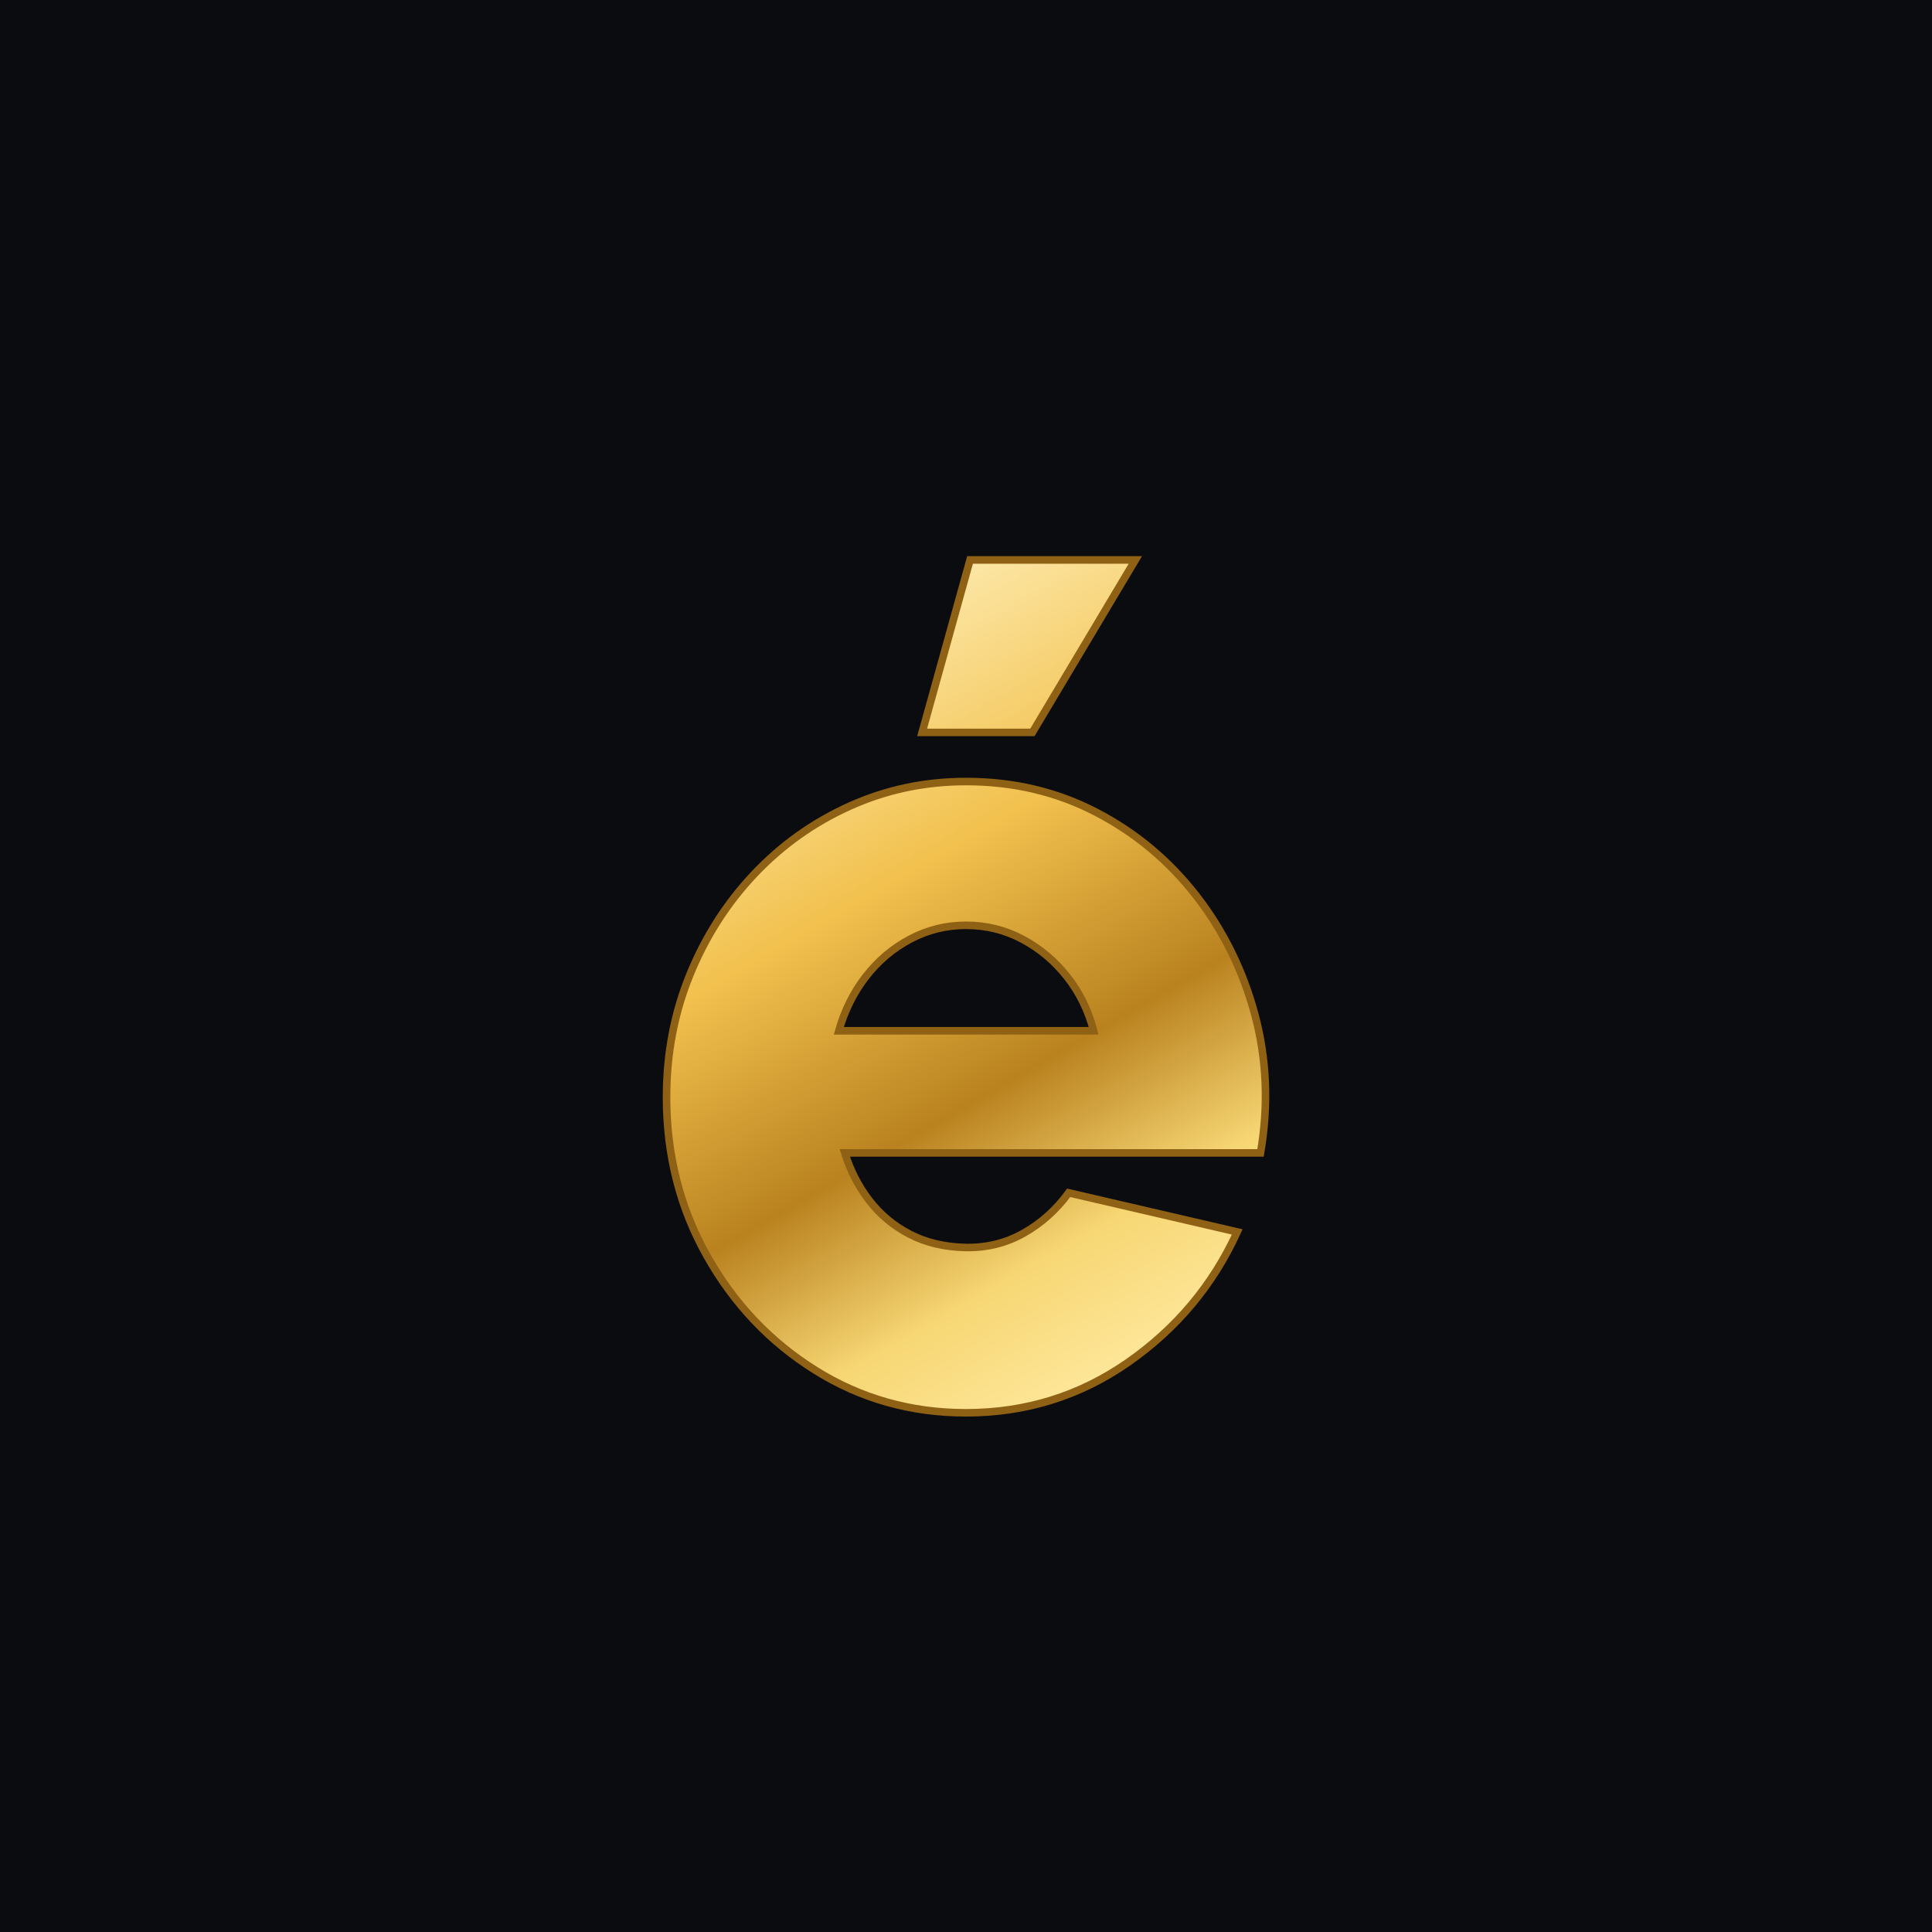
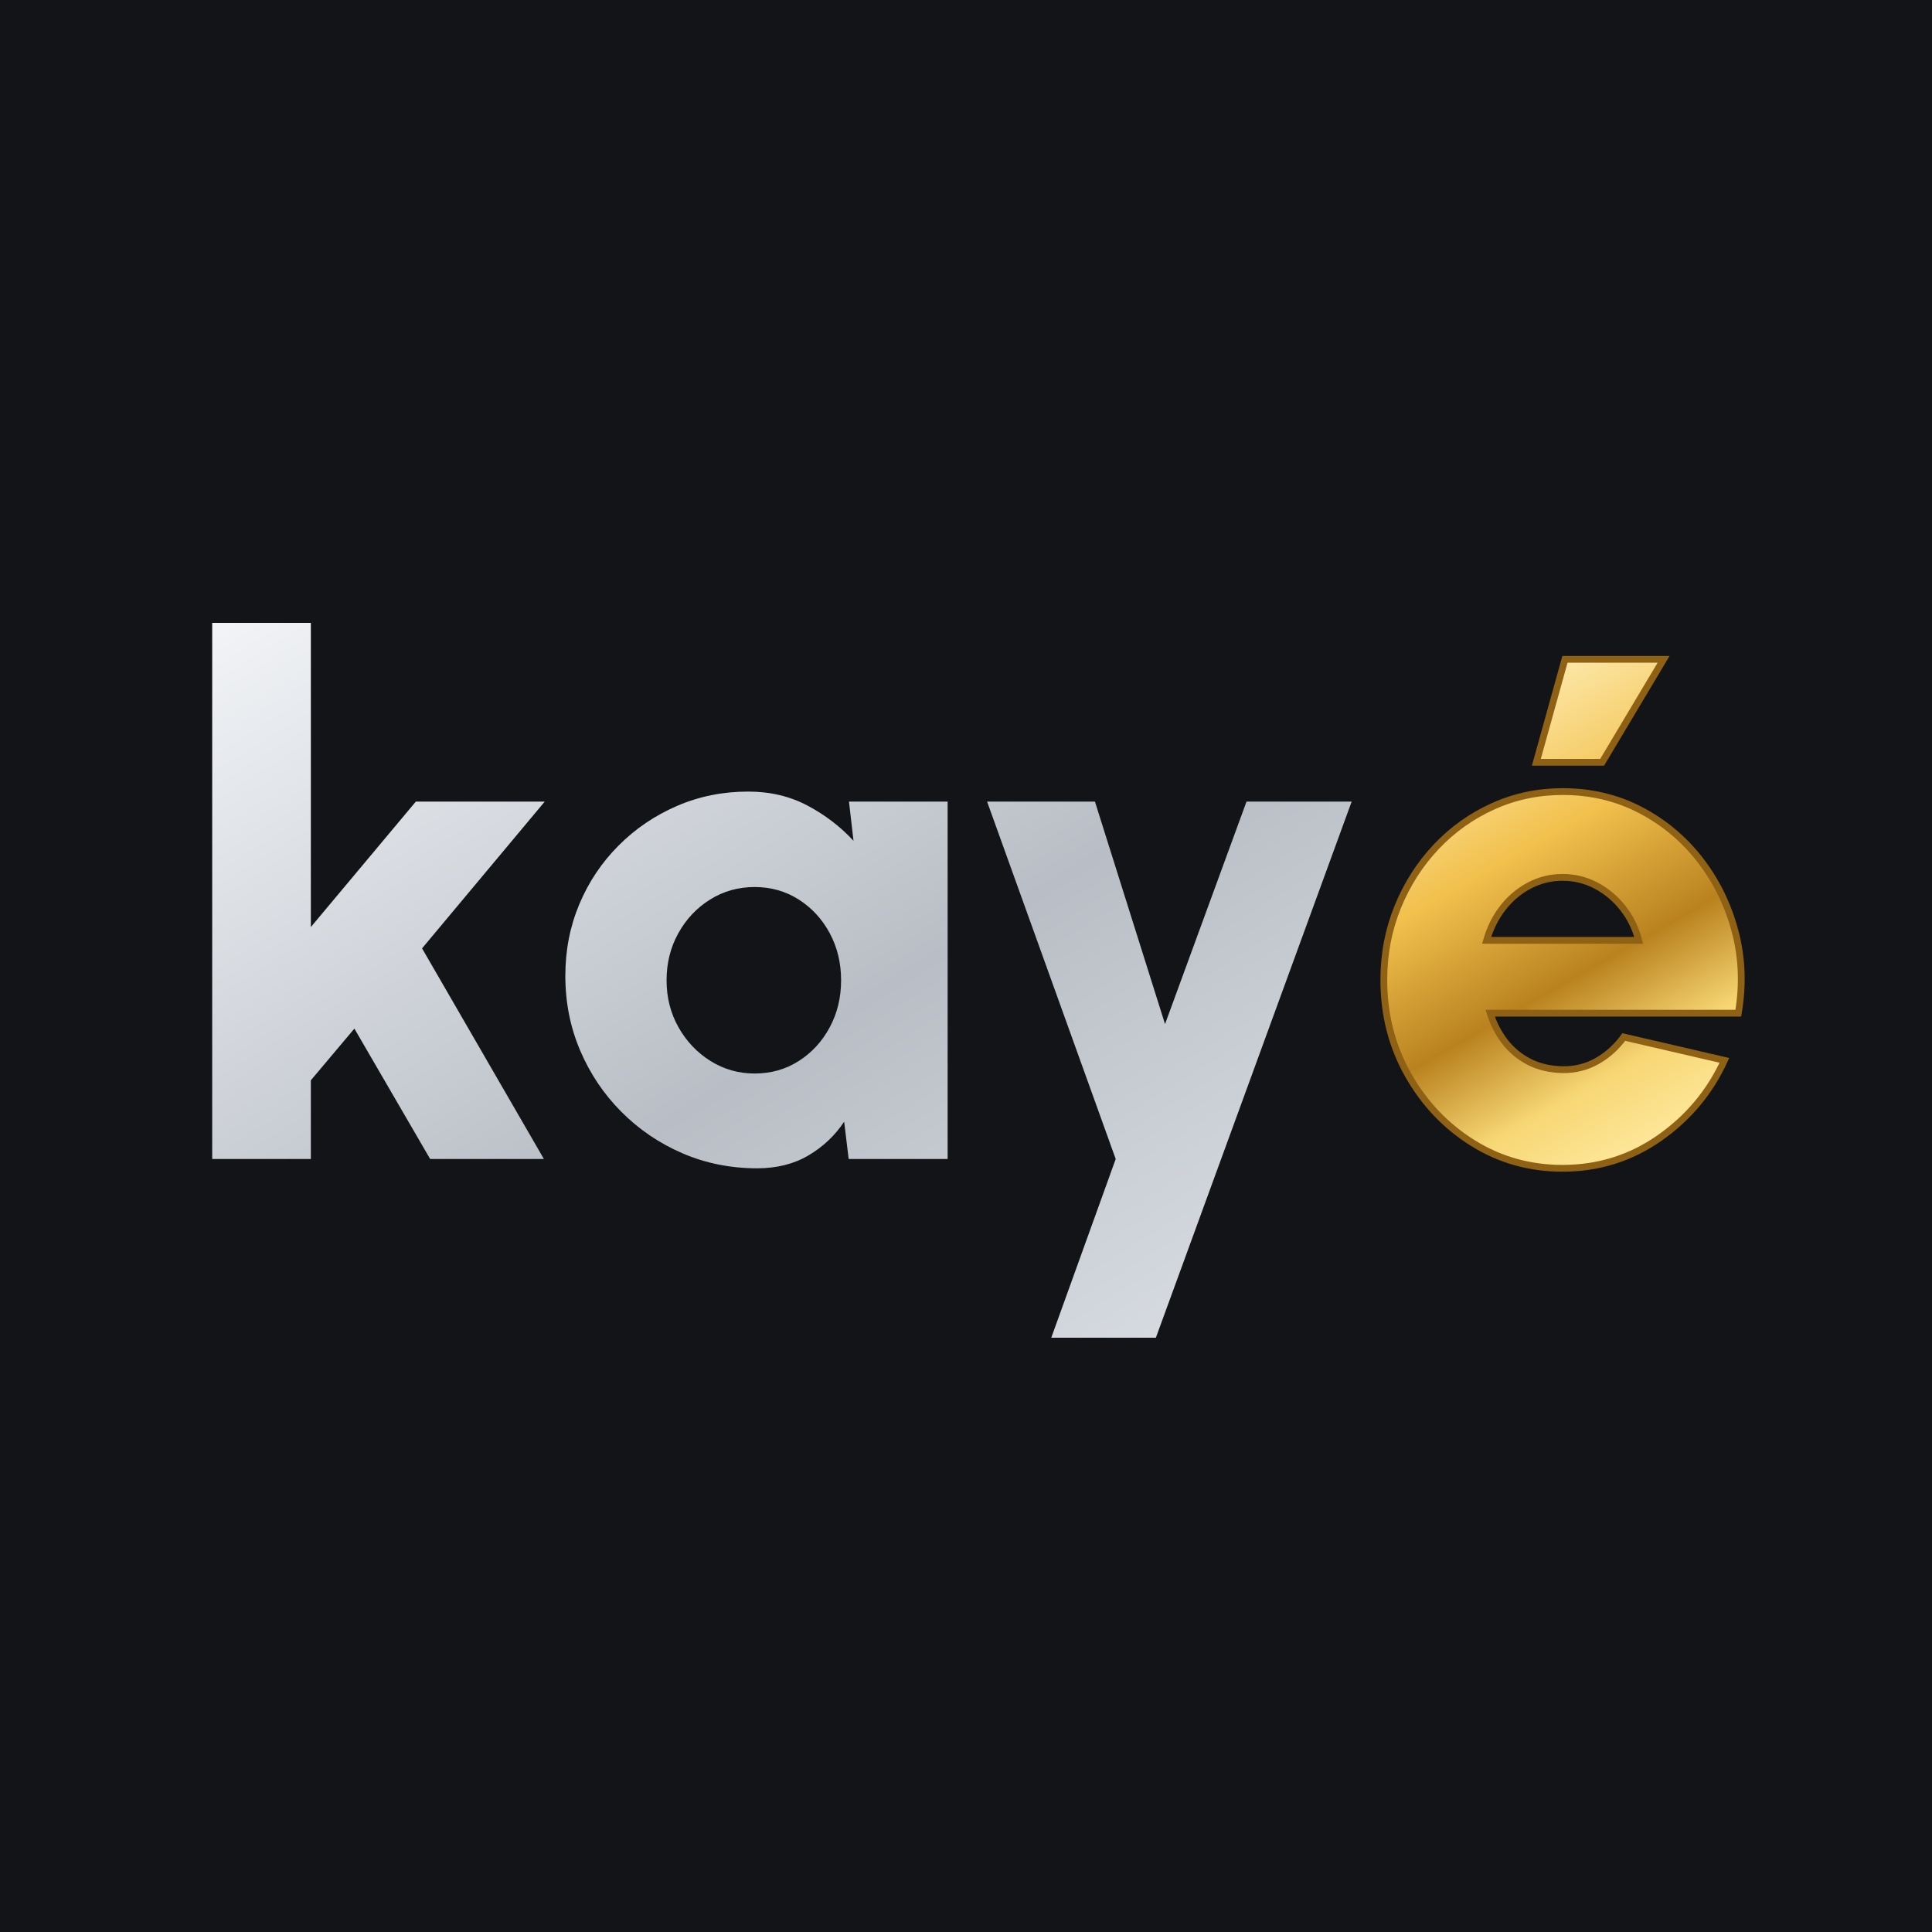
<svg xmlns="http://www.w3.org/2000/svg" width="512" height="512" viewBox="0 0 512 512">
  <defs>
    <linearGradient id="ag" x1="0" y1="0" x2="1" y2="1">
      <stop offset="0" stop-color="#F2F4F7" />
      <stop offset="0.55" stop-color="#B9BEC6" />
      <stop offset="1" stop-color="#DDE1E6" />
    </linearGradient>
    <linearGradient id="or" x1="0.3" y1="0" x2="0.7" y2="1">
      <stop offset="0" stop-color="#FFF1BE" />
      <stop offset="0.35" stop-color="#F2C14E" />
      <stop offset="0.62" stop-color="#B9821F" />
      <stop offset="0.82" stop-color="#F7D774" />
      <stop offset="1" stop-color="#FFE9A0" />
    </linearGradient>
  </defs>
-   <rect width="512" height="512" fill="#0B0C0F" />
-   <path d="M256.0 374.405Q234.097 374.405 216.082 363.136Q198.067 351.867 187.354 332.832Q176.64 313.798 176.64 290.783Q176.64 273.459 182.83 258.301Q189.02 243.144 199.892 231.636Q210.765 220.129 225.208 213.622Q239.652 207.114 256.0 207.114Q274.832 207.114 290.482 215.245Q306.132 223.375 316.98 237.33Q327.829 251.286 332.562 268.92Q337.296 286.553 334.051 305.536H223.874Q226.049 312.52 230.374 318.151Q234.699 323.782 241.151 327.111Q247.604 330.44 256.0 330.599Q264.317 330.734 271.293 326.798Q278.269 322.861 283.213 316.107L327.876 326.472Q318.218 347.581 299.013 360.993Q279.808 374.405 256.0 374.405ZM222.295 273.166H289.816Q287.761 265.15 282.804 258.853Q277.848 252.555 270.932 248.885Q264.016 245.214 256.0 245.214Q248.119 245.214 241.227 248.861Q234.334 252.508 229.457 258.805Q224.581 265.103 222.295 273.166ZM244.374 194.099 257.072 148.388H300.878L273.594 194.099Z" fill="url(#or)" stroke="#8F6115" stroke-width="2.0" />
+   <rect width="512" height="512" fill="#121418" />
+   <path d="M144.14 307.149H113.996L93.915 272.59L82.378 286.291V307.149H56.236V165.069H82.378V245.676L110.202 212.429H144.363L111.85 251.326ZM224.989 212.429H251.131V307.149H224.908L223.71 297.26Q220.035 302.796 214.236 306.204Q208.436 309.612 200.665 309.612Q190.084 309.612 180.87 305.64Q171.657 301.669 164.661 294.634Q157.666 287.599 153.743 278.385Q149.819 269.171 149.819 258.591Q149.819 248.441 153.534 239.604Q157.25 230.767 163.942 224.068Q170.634 217.368 179.424 213.573Q188.214 209.777 198.282 209.777Q206.983 209.777 213.98 213.48Q220.977 217.184 226.187 222.815ZM199.978 284.492Q206.49 284.492 211.69 281.17Q216.89 277.847 219.895 272.235Q222.9 266.623 222.9 259.789Q222.9 252.912 219.888 247.307Q216.876 241.702 211.676 238.387Q206.476 235.071 199.978 235.071Q193.48 235.071 188.171 238.394Q182.862 241.716 179.755 247.328Q176.648 252.94 176.648 259.789Q176.648 266.651 179.816 272.256Q182.985 277.862 188.294 281.177Q193.603 284.492 199.978 284.492ZM330.341 212.429H358.207L306.315 354.509H278.595L295.673 307.149L261.588 212.429H290.17L308.745 271.397Z" fill="url(#ag)" />
+   <path d="M414.088 309.612Q401.016 309.612 390.266 302.886Q379.515 296.161 373.121 284.802Q366.728 273.443 366.728 259.708Q366.728 249.37 370.422 240.324Q374.116 231.278 380.604 224.411Q387.092 217.544 395.712 213.66Q404.332 209.777 414.088 209.777Q425.326 209.777 434.666 214.629Q444.005 219.481 450.479 227.809Q456.953 236.137 459.778 246.661Q462.603 257.184 460.666 268.512H394.916Q396.214 272.68 398.795 276.041Q401.376 279.401 405.226 281.388Q409.077 283.374 414.088 283.469Q419.051 283.55 423.214 281.201Q427.377 278.851 430.328 274.821L456.982 281.006Q451.218 293.604 439.757 301.608Q428.296 309.612 414.088 309.612ZM393.973 249.195H434.268Q433.042 244.411 430.084 240.653Q427.126 236.895 422.999 234.704Q418.871 232.514 414.088 232.514Q409.385 232.514 405.271 234.69Q401.158 236.866 398.248 240.624Q395.337 244.383 393.973 249.195ZM407.15 202.01 414.727 174.73H440.869L424.587 202.01Z" fill="url(#or)" stroke="#8F6115" stroke-width="1.80" />
</svg>
